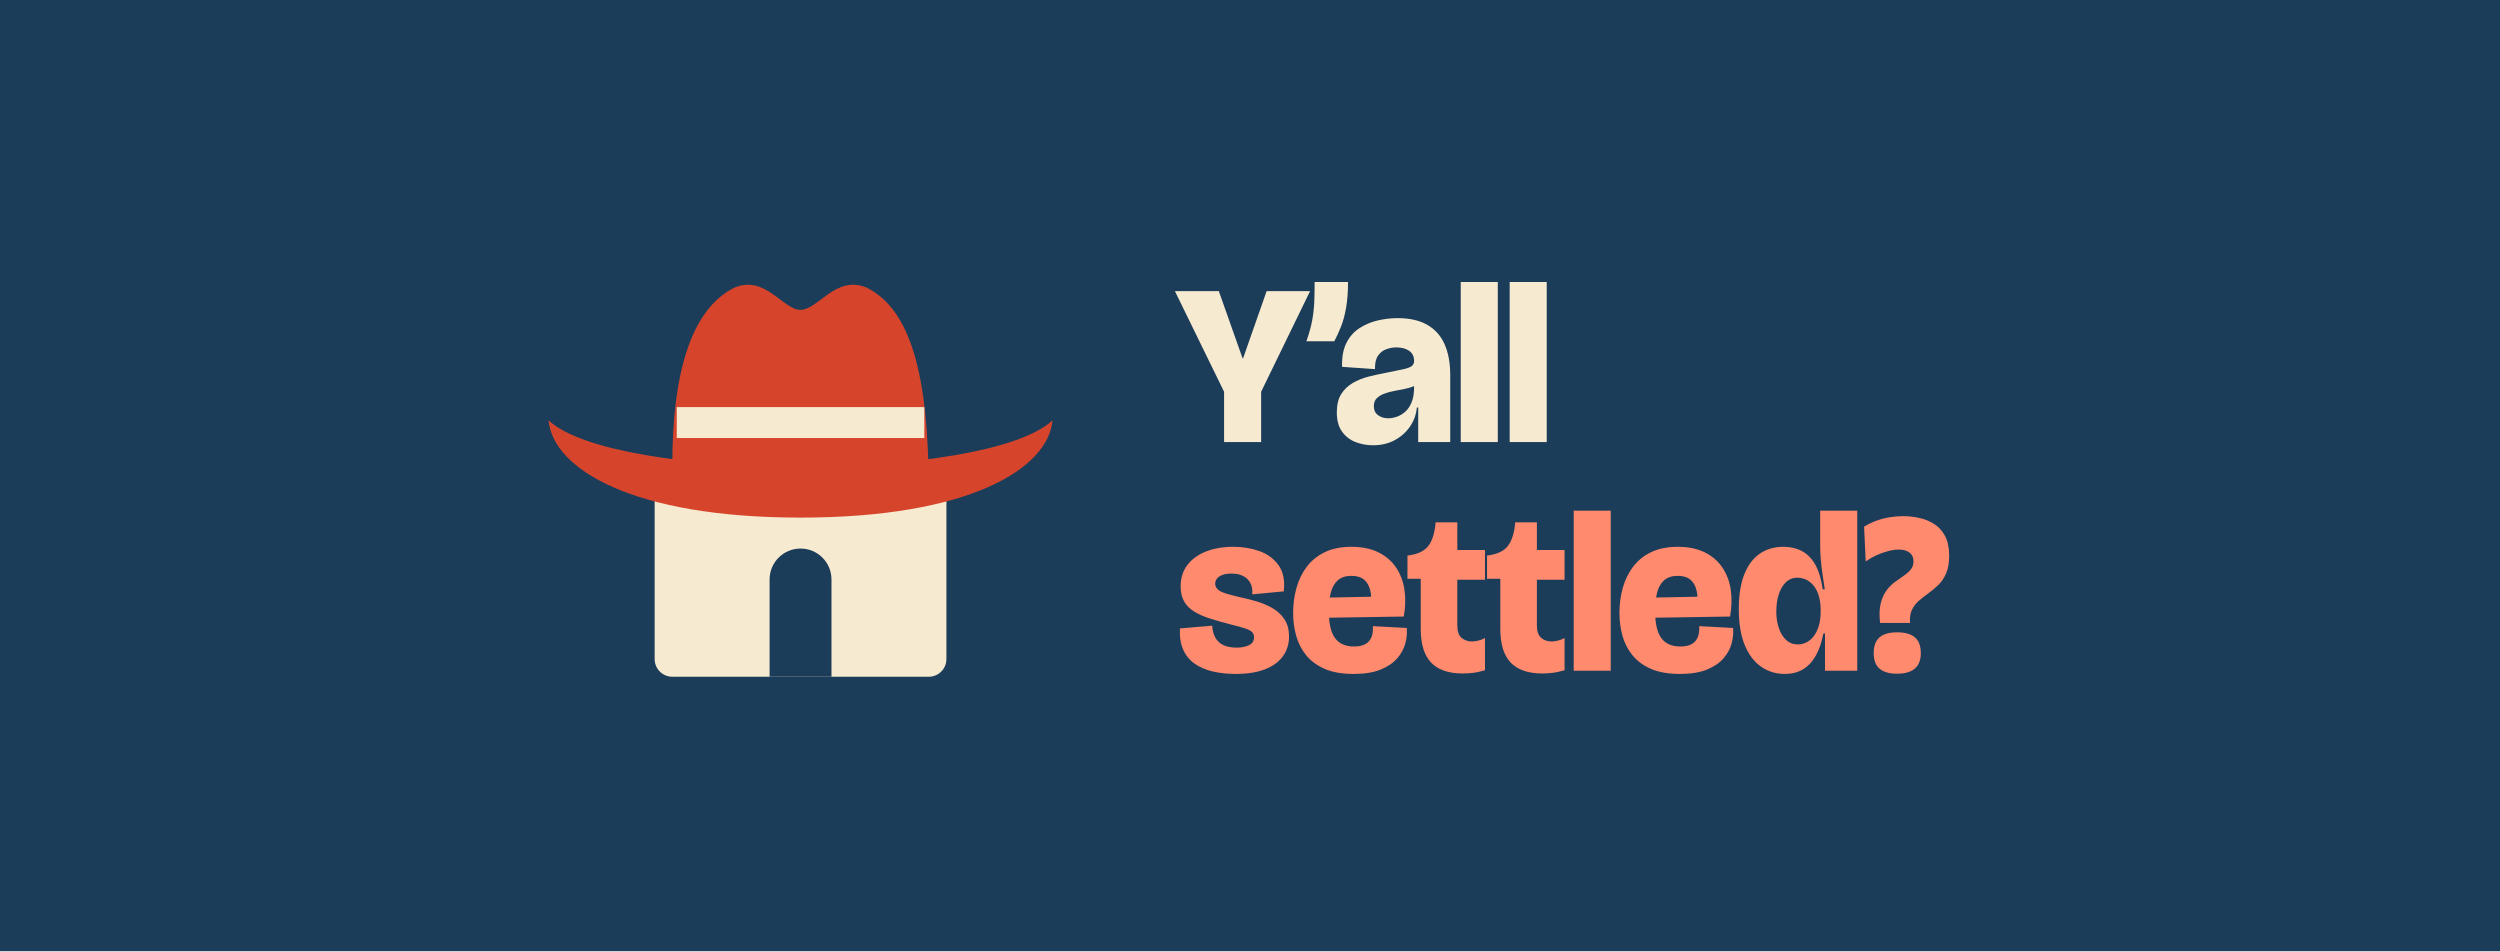
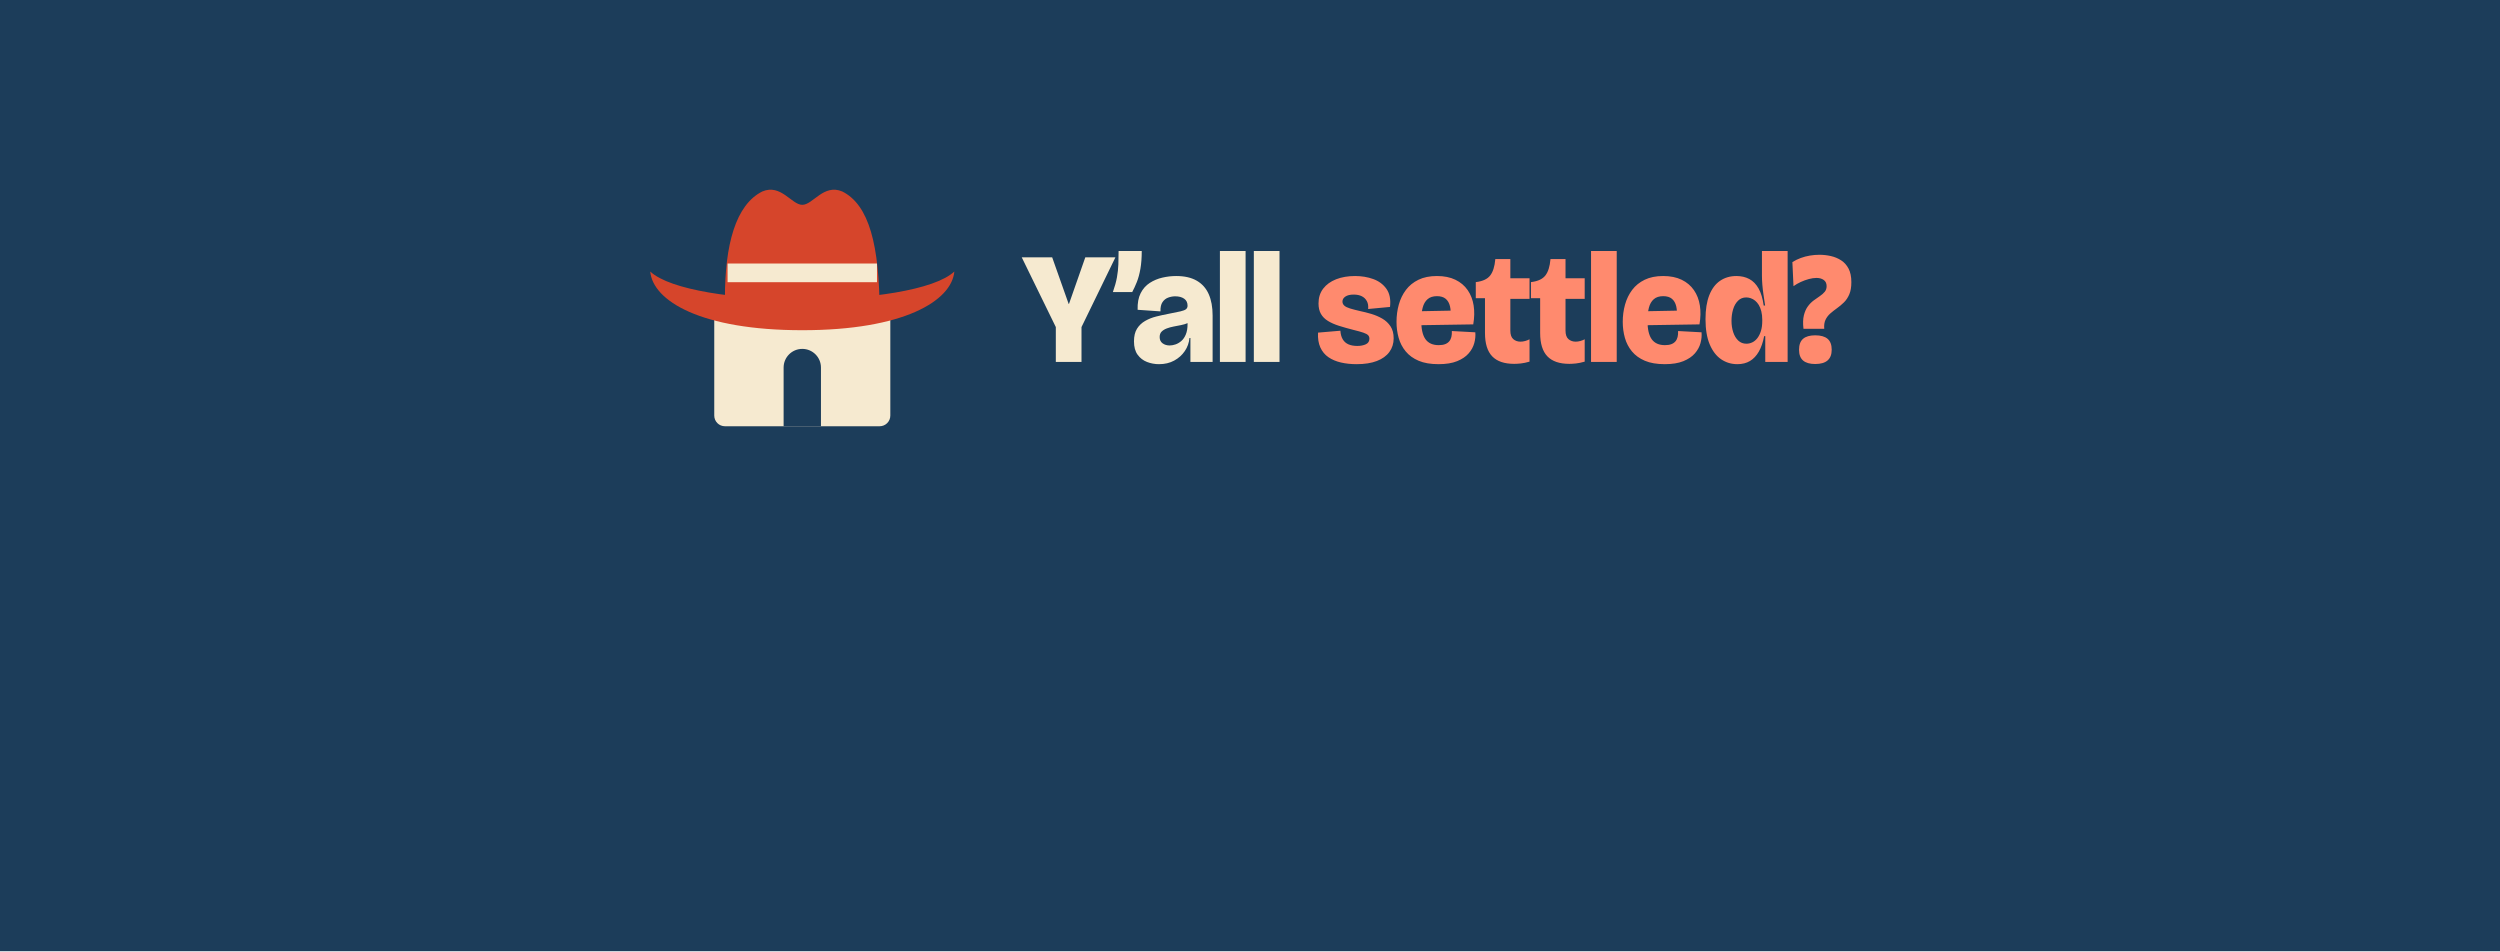
<svg xmlns="http://www.w3.org/2000/svg" viewBox="0 0 1640 624" width="1640" height="624" role="img" aria-label="Howdy Move">
  <rect width="1640" height="624" fill="#1C3D5A" />
-   <g transform="translate(351.15 124.95) scale(2.9)">
+   <g transform="translate(421.30 87.12) scale(1.75)">
    <rect x="27" y="66" width="66" height="44" rx="4" fill="#F6EAD0" />
    <path d="M53 110V88a7 7 0 0 1 14 0v22z" fill="#1C3D5A" />
    <path d="M31 62C31 42 35 27 45 22c7-3 11 5 15 5s8-8 15-5c10 5 14 20 14 46H31z" fill="#D6452B" />
    <rect x="32" y="49" width="56" height="7" fill="#F6EAD0" />
    <path d="M3 52c15 14 99 14 114 0-1 11-19 22-57 22S4 63 3 52z" fill="#D6452B" />
  </g>
-   <path d="M803.0 290.0V257.0L770.75 191.0H799.55L815.15 235.1H815.45L830.9 191.0H859.4L827.3 257.0V290.0ZM857.0 223.85Q859.7 216.2 860.825 209.975Q861.95 203.75 862.175 197.75Q862.4 191.75 862.4 185.0H884.3Q884.3 194.75 883.025 201.95Q881.75 209.15 879.65 214.4Q877.55 219.65 875.3 223.85ZM900.65 292.1Q894.65 292.1 889.25 290.0Q883.85 287.9 880.4 283.175Q876.95 278.45 876.95 270.5Q876.95 263.15 879.8 258.575Q882.65 254.0 887.45 251.225Q892.25 248.45 897.95 247.025Q903.65 245.6 909.2 244.55Q917 243.05 920.9 242.15Q924.8 241.25 926.225 240.05Q927.65 238.85 927.65 236.75Q927.65 232.4 924.425 230.15Q921.2 227.9 915.95 227.9Q912.65 227.9 909.35 229.1Q906.05 230.3 903.95 233.375Q901.85 236.45 902 242.15L880.4 240.65Q880.1 231.2 883.25 224.975Q886.4 218.75 891.875 215.225Q897.35 211.7 903.875 210.2Q910.4 208.7 916.85 208.7Q928.7 208.7 936.35 213.125Q944 217.55 947.675 225.875Q951.35 234.2 951.35 246.05V260.15Q951.35 265.1 951.35 270.125Q951.35 275.15 951.35 280.1Q951.35 285.05 951.35 290.0H930.35Q930.35 284.6 930.35 279.05Q930.35 273.5 930.35 267.35H929.45Q928.85 274.1 925.025 279.725Q921.2 285.35 914.975 288.725Q908.75 292.1 900.65 292.1ZM910.7 274.4Q913.25 274.4 916.175 273.425Q919.1 272.45 921.725 270.2Q924.35 267.95 926 263.975Q927.65 260.0 927.65 254.15V250.55L931.7 250.1Q930.5 252.05 927.725 253.25Q924.95 254.45 921.5 255.125Q918.05 255.8 914.525 256.475Q911 257.15 908 258.275Q905 259.4 903.125 261.275Q901.25 263.15 901.25 266.45Q901.25 270.35 904.025 272.375Q906.8 274.4 910.7 274.4ZM958.25 290.0V185.0H982.55V290.0ZM990.35 290.0V185.0H1014.65V290.0Z" fill="#F6EAD0" />
-   <path d="M810.5 442.1Q802.55 442.1 795.725 440.525Q788.9 438.95 783.875 435.5Q778.85 432.05 776.225 426.275Q773.6 420.5 774.05 412.25L795.2 410.45Q795.5 415.4 797.45 418.625Q799.4 421.85 802.85 423.35Q806.3 424.85 811.25 424.85Q815.9 424.85 819.275 423.275Q822.65 421.7 822.65 417.95Q822.65 416.0 821.45 414.725Q820.25 413.45 817.025 412.325Q813.8 411.2 807.65 409.7Q800.0 407.75 793.85 405.8Q787.7 403.85 783.35 401.15Q779.0 398.45 776.75 394.475Q774.5 390.5 774.5 384.65Q774.5 376.4 778.925 370.625Q783.35 364.85 791.15 361.775Q798.95 358.7 809.15 358.7Q818.3 358.7 826.25 361.55Q834.2 364.4 838.775 370.85Q843.35 377.3 842.15 387.95L821.45 389.9Q821.9 385.55 820.25 382.475Q818.6 379.4 815.45 377.825Q812.3 376.25 807.8 376.25Q802.7 376.25 799.925 378.125Q797.15 380.0 797.15 382.85Q797.15 385.1 798.875 386.675Q800.6 388.25 804.275 389.375Q807.95 390.5 813.8 391.85Q818.9 392.9 824.45 394.55Q830.0 396.2 834.8 398.975Q839.6 401.75 842.6 406.25Q845.6 410.75 845.6 417.65Q845.6 425.0 841.55 430.55Q837.5 436.1 829.7 439.1Q821.9 442.1 810.5 442.1ZM888.05 442.1Q876.8 442.1 869.225 438.875Q861.65 435.65 857.0 430.025Q852.35 424.4 850.325 417.2Q848.3 410.0 848.3 402.05Q848.3 393.5 850.475 385.7Q852.65 377.9 857.225 371.825Q861.8 365.75 869.075 362.225Q876.35 358.7 886.55 358.7Q896.75 358.7 904.025 362.225Q911.3 365.75 915.65 372.05Q920.0 378.35 921.275 386.6Q922.55 394.85 920.9 404.45L863.45 405.35V392.15L902.3 391.4L899.15 399.05Q900.05 392.15 898.925 387.425Q897.8 382.7 894.8 380.225Q891.8 377.75 886.55 377.75Q881.0 377.75 877.7 380.6Q874.4 383.45 873.05 388.625Q871.7 393.8 871.7 400.85Q871.7 413.0 875.75 418.55Q879.8 424.1 888.2 424.1Q891.8 424.1 894.2 423.2Q896.6 422.3 898.1 420.575Q899.6 418.85 900.2 416.375Q900.8 413.9 900.65 410.75L922.85 411.95Q923.3 416.9 921.875 422.15Q920.45 427.4 916.55 431.9Q912.65 436.4 905.675 439.25Q898.7 442.1 888.05 442.1ZM959.6 441.8Q945.65 441.8 938.825 434.675Q932 427.55 932 412.55V379.7H923.3V364.4H923.75Q933.05 363.2 936.95 358.175Q940.85 353.15 941.75 342.95V342.65H956V360.8H974.15V380.3H956V410.3Q956 416.0 958.775 418.4Q961.55 420.8 965.6 420.8Q967.7 420.8 969.95 420.2Q972.2 419.6 974.15 418.55V439.7Q969.5 441.05 965.9 441.425Q962.3 441.8 959.6 441.8ZM1011.8 441.8Q997.85 441.8 991.025 434.675Q984.2 427.55 984.2 412.55V379.7H975.5V364.4H975.95Q985.25 363.2 989.15 358.175Q993.05 353.15 993.95 342.95V342.65H1008.2V360.8H1026.35V380.3H1008.2V410.3Q1008.2 416.0 1010.975 418.4Q1013.75 420.8 1017.8 420.8Q1019.9 420.8 1022.15 420.2Q1024.4 419.6 1026.35 418.55V439.7Q1021.7 441.05 1018.1 441.425Q1014.5 441.8 1011.8 441.8ZM1032.35 440.0V335.0H1056.65V440.0ZM1102.1 442.1Q1090.85 442.1 1083.275 438.875Q1075.7 435.65 1071.05 430.025Q1066.4 424.4 1064.375 417.2Q1062.35 410.0 1062.35 402.05Q1062.35 393.5 1064.525 385.7Q1066.7 377.9 1071.275 371.825Q1075.85 365.75 1083.125 362.225Q1090.4 358.7 1100.6 358.7Q1110.8 358.7 1118.075 362.225Q1125.35 365.75 1129.7 372.05Q1134.05 378.35 1135.325 386.6Q1136.6 394.85 1134.95 404.45L1077.5 405.35V392.15L1116.35 391.4L1113.2 399.05Q1114.1 392.15 1112.975 387.425Q1111.85 382.7 1108.85 380.225Q1105.85 377.75 1100.6 377.75Q1095.05 377.75 1091.75 380.6Q1088.45 383.45 1087.1 388.625Q1085.75 393.8 1085.75 400.85Q1085.75 413.0 1089.8 418.55Q1093.85 424.1 1102.25 424.1Q1105.85 424.1 1108.25 423.2Q1110.65 422.3 1112.15 420.575Q1113.65 418.85 1114.25 416.375Q1114.85 413.9 1114.7 410.75L1136.9 411.95Q1137.35 416.9 1135.925 422.15Q1134.5 427.4 1130.6 431.9Q1126.7 436.4 1119.725 439.25Q1112.75 442.1 1102.1 442.1ZM1170.8 442.1Q1162.25 442.1 1155.425 437.45Q1148.6 432.8 1144.625 423.35Q1140.65 413.9 1140.65 399.5Q1140.65 385.85 1144.25 376.775Q1147.85 367.7 1154.45 363.2Q1161.05 358.7 1169.9 358.7Q1176.8 358.7 1182.125 361.55Q1187.45 364.4 1190.9 370.55Q1194.35 376.7 1195.7 386.6H1197.05Q1196.3 381.5 1195.55 376.55Q1194.8 371.6 1194.425 366.95Q1194.05 362.3 1194.05 358.25V335.0H1218.35V412.1V440.0H1197.2V415.55H1196.15Q1194.5 424.25 1191.125 430.175Q1187.75 436.1 1182.725 439.1Q1177.7 442.1 1170.8 442.1ZM1179.35 422.75Q1182.2 422.75 1184.9 421.475Q1187.6 420.2 1189.7 417.5Q1191.8 414.8 1193.075 410.75Q1194.35 406.7 1194.35 401.15V400.1Q1194.35 395.6 1193.45 392.075Q1192.55 388.55 1191.05 386.075Q1189.55 383.6 1187.6 382.025Q1185.65 380.45 1183.475 379.7Q1181.3 378.95 1179.2 378.95Q1174.55 378.95 1171.4 382.1Q1168.25 385.25 1166.75 390.275Q1165.25 395.3 1165.25 401.15Q1165.25 407.0 1166.9 411.95Q1168.55 416.9 1171.7 419.825Q1174.85 422.75 1179.35 422.75ZM1233.35 408.65Q1232.45 401.0 1233.725 395.9Q1235.0 390.8 1237.475 387.425Q1239.95 384.05 1243.025 381.8Q1246.1 379.55 1248.875 377.675Q1251.65 375.8 1253.45 373.625Q1255.25 371.45 1255.25 368.3Q1255.25 364.4 1252.55 362.45Q1249.85 360.5 1245.65 360.5Q1242.35 360.5 1238.45 361.55Q1234.55 362.6 1230.8 364.325Q1227.05 366.05 1223.9 368.3L1222.85 345.5Q1226.75 343.1 1230.875 341.6Q1235.0 340.1 1239.425 339.35Q1243.85 338.6 1248.5 338.6Q1253.9 338.6 1259.225 339.8Q1264.55 341.0 1268.975 343.85Q1273.4 346.7 1276.025 351.725Q1278.65 356.75 1278.65 364.55Q1278.65 371.45 1276.7 376.025Q1274.75 380.6 1271.6 383.675Q1268.45 386.75 1265.075 389.15Q1261.7 391.55 1258.775 394.1Q1255.85 396.65 1254.2 400.1Q1252.55 403.55 1253.0 408.65ZM1244.45 441.95Q1236.8 441.95 1232.975 438.65Q1229.15 435.35 1229.15 428.45Q1229.15 421.4 1232.975 418.1Q1236.8 414.8 1244.45 414.8Q1252.25 414.8 1256.15 418.1Q1260.05 421.4 1260.05 428.45Q1260.05 441.95 1244.45 441.95Z" fill="#FF8A6E" />
+   <path d="M692.618 237.44V214.56L670.258 168.8H690.226L701.042 199.376H701.25L711.962 168.8H731.722L709.466 214.56V237.44ZM730.058 191.576Q731.93 186.272 732.71 181.956Q733.49 177.64 733.646 173.48Q733.802 169.32 733.802 164.64H748.986Q748.986 171.4 748.102 176.392Q747.218 181.384 745.762 185.024Q744.306 188.664 742.746 191.576ZM760.322 238.896Q756.162 238.896 752.418 237.44Q748.674 235.984 746.282 232.708Q743.89 229.432 743.89 223.92Q743.89 218.824 745.866 215.652Q747.842 212.48 751.17 210.556Q754.498 208.632 758.45 207.644Q762.402 206.656 766.25 205.928Q771.658 204.888 774.362 204.264Q777.066 203.64 778.054 202.808Q779.042 201.976 779.042 200.52Q779.042 197.504 776.806 195.944Q774.57 194.384 770.93 194.384Q768.642 194.384 766.354 195.216Q764.066 196.048 762.61 198.18Q761.154 200.312 761.258 204.264L746.282 203.224Q746.074 196.672 748.258 192.356Q750.442 188.04 754.238 185.596Q758.034 183.152 762.558 182.112Q767.082 181.072 771.554 181.072Q779.77 181.072 785.074 184.14Q790.378 187.208 792.926 192.98Q795.474 198.752 795.474 206.968V216.744Q795.474 220.176 795.474 223.66Q795.474 227.144 795.474 230.576Q795.474 234.008 795.474 237.44H780.914Q780.914 233.696 780.914 229.848Q780.914 226.0 780.914 221.736H780.29Q779.874 226.416 777.222 230.316Q774.57 234.216 770.254 236.556Q765.938 238.896 760.322 238.896ZM767.29 226.624Q769.058 226.624 771.086 225.948Q773.114 225.272 774.934 223.712Q776.754 222.152 777.898 219.396Q779.042 216.64 779.042 212.584V210.088L781.85 209.776Q781.018 211.128 779.094 211.96Q777.17 212.792 774.778 213.26Q772.386 213.728 769.942 214.196Q767.498 214.664 765.418 215.444Q763.338 216.224 762.038 217.524Q760.738 218.824 760.738 221.112Q760.738 223.816 762.662 225.22Q764.586 226.624 767.29 226.624ZM800.258 237.44V164.64H817.106V237.44ZM822.514 237.44V164.64H839.362V237.44Z" fill="#F6EAD0" />
+   <path d="M889.906 238.896Q884.394 238.896 879.662 237.804Q874.93 236.712 871.446 234.32Q867.962 231.928 866.142 227.924Q864.322 223.92 864.634 218.2L879.298 216.952Q879.506 220.384 880.858 222.62Q882.21 224.856 884.602 225.896Q886.994 226.936 890.426 226.936Q893.65 226.936 895.99 225.844Q898.33 224.752 898.33 222.152Q898.33 220.8 897.498 219.916Q896.666 219.032 894.43 218.252Q892.194 217.472 887.93 216.432Q882.626 215.08 878.362 213.728Q874.098 212.376 871.082 210.504Q868.066 208.632 866.506 205.876Q864.946 203.12 864.946 199.064Q864.946 193.344 868.014 189.34Q871.082 185.336 876.49 183.204Q881.898 181.072 888.97 181.072Q895.314 181.072 900.826 183.048Q906.338 185.024 909.51 189.496Q912.682 193.968 911.85 201.352L897.498 202.704Q897.81 199.688 896.666 197.556Q895.522 195.424 893.338 194.332Q891.154 193.24 888.034 193.24Q884.498 193.24 882.574 194.54Q880.65 195.84 880.65 197.816Q880.65 199.376 881.846 200.468Q883.042 201.56 885.59 202.34Q888.138 203.12 892.194 204.056Q895.73 204.784 899.578 205.928Q903.426 207.072 906.754 208.996Q910.082 210.92 912.162 214.04Q914.242 217.16 914.242 221.944Q914.242 227.04 911.434 230.888Q908.626 234.736 903.218 236.816Q897.81 238.896 889.906 238.896ZM943.674 238.896Q935.874 238.896 930.622 236.66Q925.37 234.424 922.146 230.524Q918.922 226.624 917.518 221.632Q916.114 216.64 916.114 211.128Q916.114 205.2 917.622 199.792Q919.13 194.384 922.302 190.172Q925.474 185.96 930.518 183.516Q935.562 181.072 942.634 181.072Q949.706 181.072 954.75 183.516Q959.794 185.96 962.81 190.328Q965.826 194.696 966.71 200.416Q967.594 206.136 966.45 212.792L926.618 213.416V204.264L953.554 203.744L951.37 209.048Q951.994 204.264 951.214 200.988Q950.434 197.712 948.354 195.996Q946.274 194.28 942.634 194.28Q938.786 194.28 936.498 196.256Q934.21 198.232 933.274 201.82Q932.338 205.408 932.338 210.296Q932.338 218.72 935.146 222.568Q937.954 226.416 943.778 226.416Q946.274 226.416 947.938 225.792Q949.602 225.168 950.642 223.972Q951.682 222.776 952.098 221.06Q952.514 219.344 952.41 217.16L967.802 217.992Q968.114 221.424 967.126 225.064Q966.138 228.704 963.434 231.824Q960.73 234.944 955.894 236.92Q951.058 238.896 943.674 238.896ZM993.282 238.688Q983.61 238.688 978.878 233.748Q974.146 228.808 974.146 218.408V195.632H968.114V185.024H968.426Q974.874 184.192 977.578 180.708Q980.282 177.224 980.906 170.152V169.944H990.786V182.528H1003.37V196.048H990.786V216.848Q990.786 220.8 992.71 222.464Q994.634 224.128 997.442 224.128Q998.898 224.128 1000.458 223.712Q1002.018 223.296 1003.37 222.568V237.232Q1000.146 238.168 997.65 238.428Q995.154 238.688 993.282 238.688ZM1029.474 238.688Q1019.802 238.688 1015.07 233.748Q1010.338 228.808 1010.338 218.408V195.632H1004.306V185.024H1004.618Q1011.066 184.192 1013.77 180.708Q1016.474 177.224 1017.098 170.152V169.944H1026.978V182.528H1039.562V196.048H1026.978V216.848Q1026.978 220.8 1028.902 222.464Q1030.826 224.128 1033.634 224.128Q1035.09 224.128 1036.65 223.712Q1038.21 223.296 1039.562 222.568V237.232Q1036.338 238.168 1033.842 238.428Q1031.346 238.688 1029.474 238.688ZM1043.722 237.44V164.64H1060.57V237.44ZM1092.082 238.896Q1084.282 238.896 1079.03 236.66Q1073.778 234.424 1070.554 230.524Q1067.33 226.624 1065.926 221.632Q1064.522 216.64 1064.522 211.128Q1064.522 205.2 1066.03 199.792Q1067.538 194.384 1070.71 190.172Q1073.882 185.96 1078.926 183.516Q1083.97 181.072 1091.042 181.072Q1098.114 181.072 1103.158 183.516Q1108.202 185.96 1111.218 190.328Q1114.234 194.696 1115.118 200.416Q1116.002 206.136 1114.858 212.792L1075.026 213.416V204.264L1101.962 203.744L1099.778 209.048Q1100.402 204.264 1099.622 200.988Q1098.842 197.712 1096.762 195.996Q1094.682 194.28 1091.042 194.28Q1087.194 194.28 1084.906 196.256Q1082.618 198.232 1081.682 201.82Q1080.746 205.408 1080.746 210.296Q1080.746 218.72 1083.554 222.568Q1086.362 226.416 1092.186 226.416Q1094.682 226.416 1096.346 225.792Q1098.01 225.168 1099.05 223.972Q1100.09 222.776 1100.506 221.06Q1100.922 219.344 1100.818 217.16L1116.21 217.992Q1116.522 221.424 1115.534 225.064Q1114.546 228.704 1111.842 231.824Q1109.138 234.944 1104.302 236.92Q1099.466 238.896 1092.082 238.896ZM1139.714 238.896Q1133.786 238.896 1129.054 235.672Q1124.322 232.448 1121.566 225.896Q1118.81 219.344 1118.81 209.36Q1118.81 199.896 1121.306 193.604Q1123.802 187.312 1128.378 184.192Q1132.954 181.072 1139.09 181.072Q1143.874 181.072 1147.566 183.048Q1151.258 185.024 1153.65 189.288Q1156.042 193.552 1156.978 200.416H1157.914Q1157.394 196.88 1156.874 193.448Q1156.354 190.016 1156.094 186.792Q1155.834 183.568 1155.834 180.76V164.64H1172.682V218.096V237.44H1158.018V220.488H1157.29Q1156.146 226.52 1153.806 230.628Q1151.466 234.736 1147.982 236.816Q1144.498 238.896 1139.714 238.896ZM1145.642 225.48Q1147.618 225.48 1149.49 224.596Q1151.362 223.712 1152.818 221.84Q1154.274 219.968 1155.158 217.16Q1156.042 214.352 1156.042 210.504V209.776Q1156.042 206.656 1155.418 204.212Q1154.794 201.768 1153.754 200.052Q1152.714 198.336 1151.362 197.244Q1150.01 196.152 1148.502 195.632Q1146.994 195.112 1145.538 195.112Q1142.314 195.112 1140.13 197.296Q1137.946 199.48 1136.906 202.964Q1135.866 206.448 1135.866 210.504Q1135.866 214.56 1137.01 217.992Q1138.154 221.424 1140.338 223.452Q1142.522 225.48 1145.642 225.48ZM1183.082 215.704Q1182.458 210.4 1183.342 206.864Q1184.226 203.328 1185.942 200.988Q1187.658 198.648 1189.79 197.088Q1191.922 195.528 1193.846 194.228Q1195.77 192.928 1197.018 191.42Q1198.266 189.912 1198.266 187.728Q1198.266 185.024 1196.394 183.672Q1194.522 182.32 1191.61 182.32Q1189.322 182.32 1186.618 183.048Q1183.914 183.776 1181.314 184.972Q1178.714 186.168 1176.53 187.728L1175.802 171.92Q1178.506 170.256 1181.366 169.216Q1184.226 168.176 1187.294 167.656Q1190.362 167.136 1193.586 167.136Q1197.33 167.136 1201.022 167.968Q1204.714 168.8 1207.782 170.776Q1210.85 172.752 1212.67 176.236Q1214.49 179.72 1214.49 185.128Q1214.49 189.912 1213.138 193.084Q1211.786 196.256 1209.602 198.388Q1207.418 200.52 1205.078 202.184Q1202.738 203.848 1200.71 205.616Q1198.682 207.384 1197.538 209.776Q1196.394 212.168 1196.706 215.704ZM1190.778 238.792Q1185.474 238.792 1182.822 236.504Q1180.17 234.216 1180.17 229.432Q1180.17 224.544 1182.822 222.256Q1185.474 219.968 1190.778 219.968Q1196.186 219.968 1198.89 222.256Q1201.594 224.544 1201.594 229.432Q1201.594 238.792 1190.778 238.792Z" fill="#FF8A6E" />
</svg>
